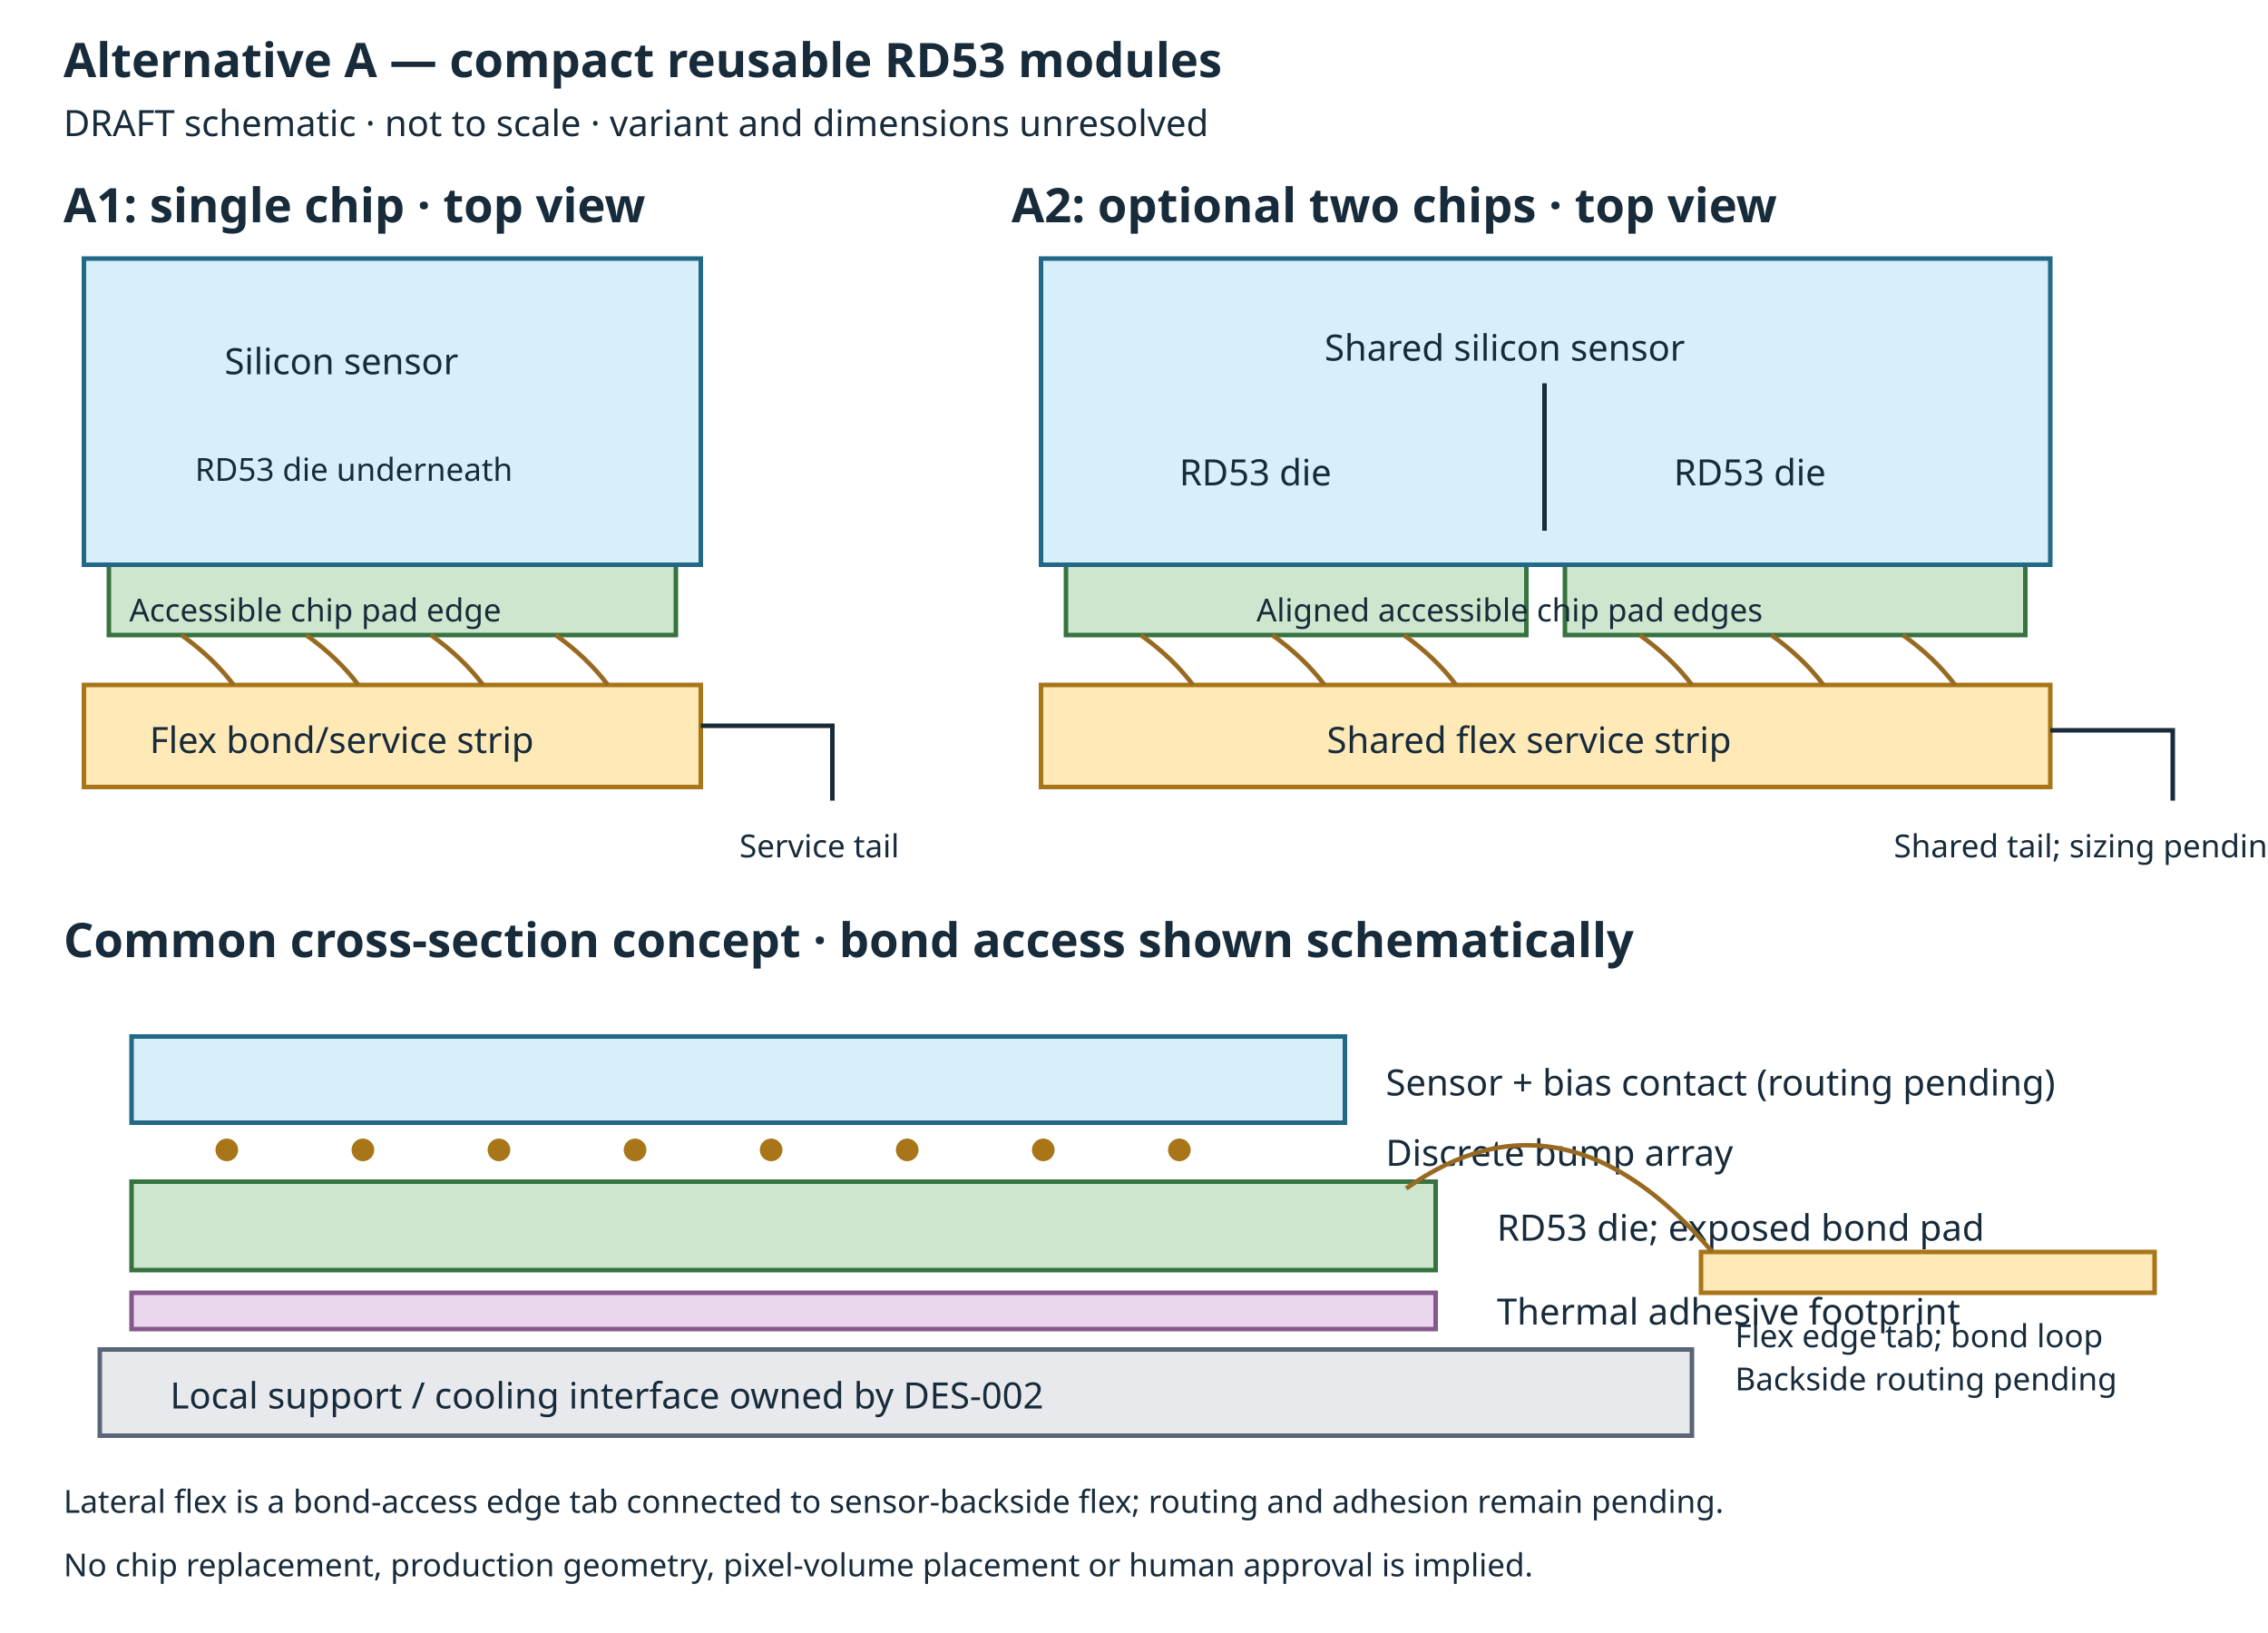
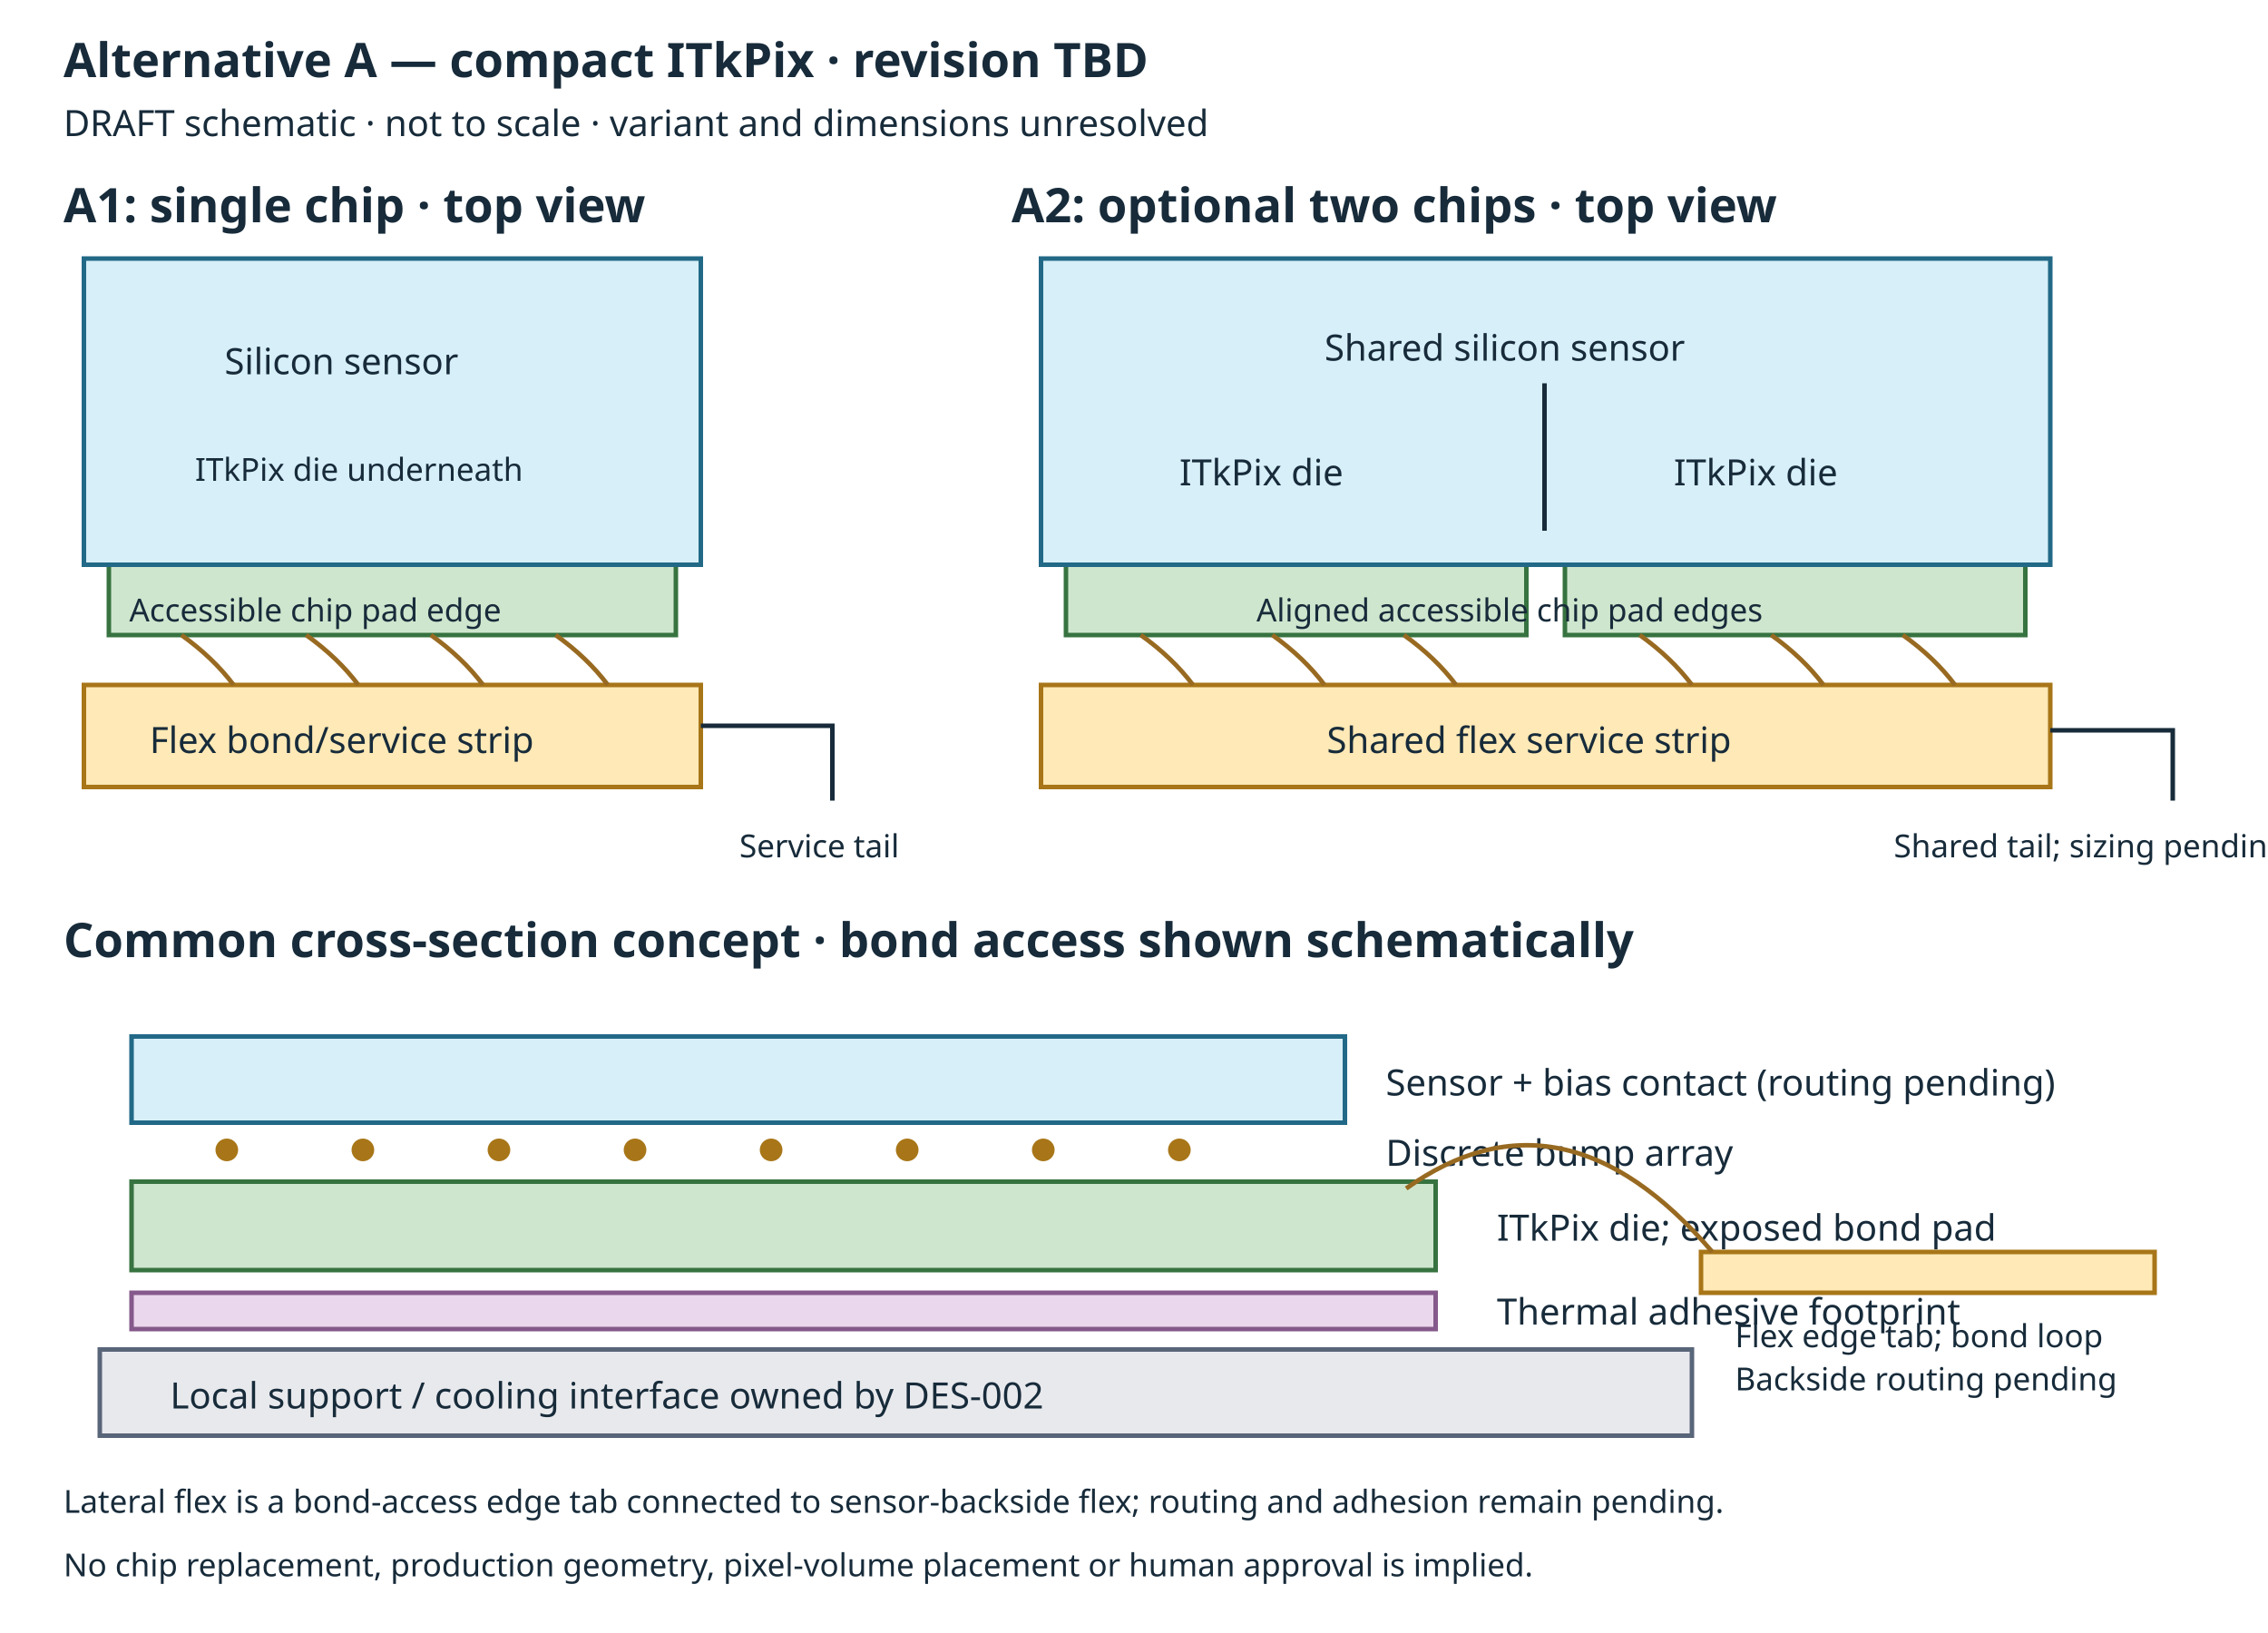
<svg xmlns="http://www.w3.org/2000/svg" viewBox="0 0 1000 720" role="img" aria-labelledby="title desc">
  <style>text{font:16px sans-serif;fill:#172b3a}.heading{font:bold 21px sans-serif}.small{font:14px sans-serif}.sensor{fill:#d7eff8;stroke:#226987;stroke-width:2}.chip{fill:#cfe6ce;stroke:#377340;stroke-width:2}.flex{fill:#ffe9b6;stroke:#a87618;stroke-width:2}.joint{fill:#ead7ed;stroke:#85598b;stroke-width:2}.line{stroke:#172b3a;stroke-width:2;fill:none}.bond{stroke:#986a21;stroke-width:2;fill:none}</style>
  <rect width="1000" height="720" fill="white" />
-   <text x="28" y="34" class="heading">Alternative A — compact reusable RD53 modules</text>
+   <text x="28" y="34" class="heading">Alternative A — compact ITkPix · revision TBD</text>
  <text x="28" y="60">DRAFT schematic · not to scale · variant and dimensions unresolved</text>
  <text x="28" y="98" class="heading">A1: single chip · top view</text>
  <rect x="48" y="125" width="250" height="155" class="chip" />
  <rect x="37" y="114" width="272" height="135" class="sensor" />
  <text x="99" y="165">Silicon sensor</text>
-   <text x="86" y="212" class="small">RD53 die underneath</text>
+   <text x="86" y="212" class="small">ITkPix die underneath</text>
  <text x="57" y="274" class="small">Accessible chip pad edge</text>
  <rect x="37" y="302" width="272" height="45" class="flex" />
  <path d="M80 280 Q94 290 103 302 M135 280 Q149 290 158 302 M190 280 Q204 290 213 302 M245 280 Q259 290 268 302" class="bond" />
  <text x="66" y="332">Flex bond/service strip</text>
  <path d="M309 320 L367 320 L367 353" class="line" />
  <text x="326" y="378" class="small">Service tail</text>
  <text x="446" y="98" class="heading">A2: optional two chips · top view</text>
  <rect x="470" y="125" width="203" height="155" class="chip" />
  <rect x="690" y="125" width="203" height="155" class="chip" />
  <rect x="459" y="114" width="445" height="135" class="sensor" />
  <text x="584" y="159">Shared silicon sensor</text>
-   <text x="520" y="214">RD53 die</text>
-   <text x="738" y="214">RD53 die</text>
+   <text x="520" y="214">ITkPix die</text>
+   <text x="738" y="214">ITkPix die</text>
  <path d="M681 169 L681 234" class="line" />
  <text x="554" y="274" class="small">Aligned accessible chip pad edges</text>
  <rect x="459" y="302" width="445" height="45" class="flex" />
  <path d="M503 280 Q517 290 526 302 M561 280 Q575 290 584 302 M619 280 Q633 290 642 302 M723 280 Q737 290 746 302 M781 280 Q795 290 804 302 M839 280 Q853 290 862 302" class="bond" />
  <text x="585" y="332">Shared flex service strip</text>
  <path d="M904 322 L958 322 L958 353" class="line" />
  <text x="835" y="378" class="small">Shared tail; sizing pending</text>
  <text x="28" y="422" class="heading">Common cross-section concept · bond access shown schematically</text>
  <rect x="58" y="457" width="535" height="38" class="sensor" />
  <text x="611" y="483">Sensor + bias contact (routing pending)</text>
  <g fill="#a87618">
    <circle cx="100" cy="507" r="5" />
    <circle cx="160" cy="507" r="5" />
    <circle cx="220" cy="507" r="5" />
    <circle cx="280" cy="507" r="5" />
    <circle cx="340" cy="507" r="5" />
    <circle cx="400" cy="507" r="5" />
    <circle cx="460" cy="507" r="5" />
    <circle cx="520" cy="507" r="5" />
  </g>
  <text x="611" y="514">Discrete bump array</text>
  <rect x="58" y="521" width="575" height="39" class="chip" />
-   <text x="660" y="547">RD53 die; exposed bond pad</text>
+   <text x="660" y="547">ITkPix die; exposed bond pad</text>
  <rect x="58" y="570" width="575" height="16" class="joint" />
  <text x="660" y="584">Thermal adhesive footprint</text>
  <rect x="44" y="595" width="702" height="38" fill="#e8e9ed" stroke="#596579" stroke-width="2" />
  <text x="75" y="621">Local support / cooling interface owned by DES-002</text>
  <rect x="750" y="552" width="200" height="18" class="flex" />
  <path d="M620 524 Q689 475 755 552" class="bond" />
  <text x="765" y="594" class="small">Flex edge tab; bond loop</text>
  <text x="765" y="613" class="small">Backside routing pending</text>
  <text x="28" y="667" class="small">Lateral flex is a bond-access edge tab connected to sensor-backside flex; routing and adhesion remain pending.</text>
  <text x="28" y="695" class="small">No chip replacement, production geometry, pixel-volume placement or human approval is implied.</text>
</svg>
